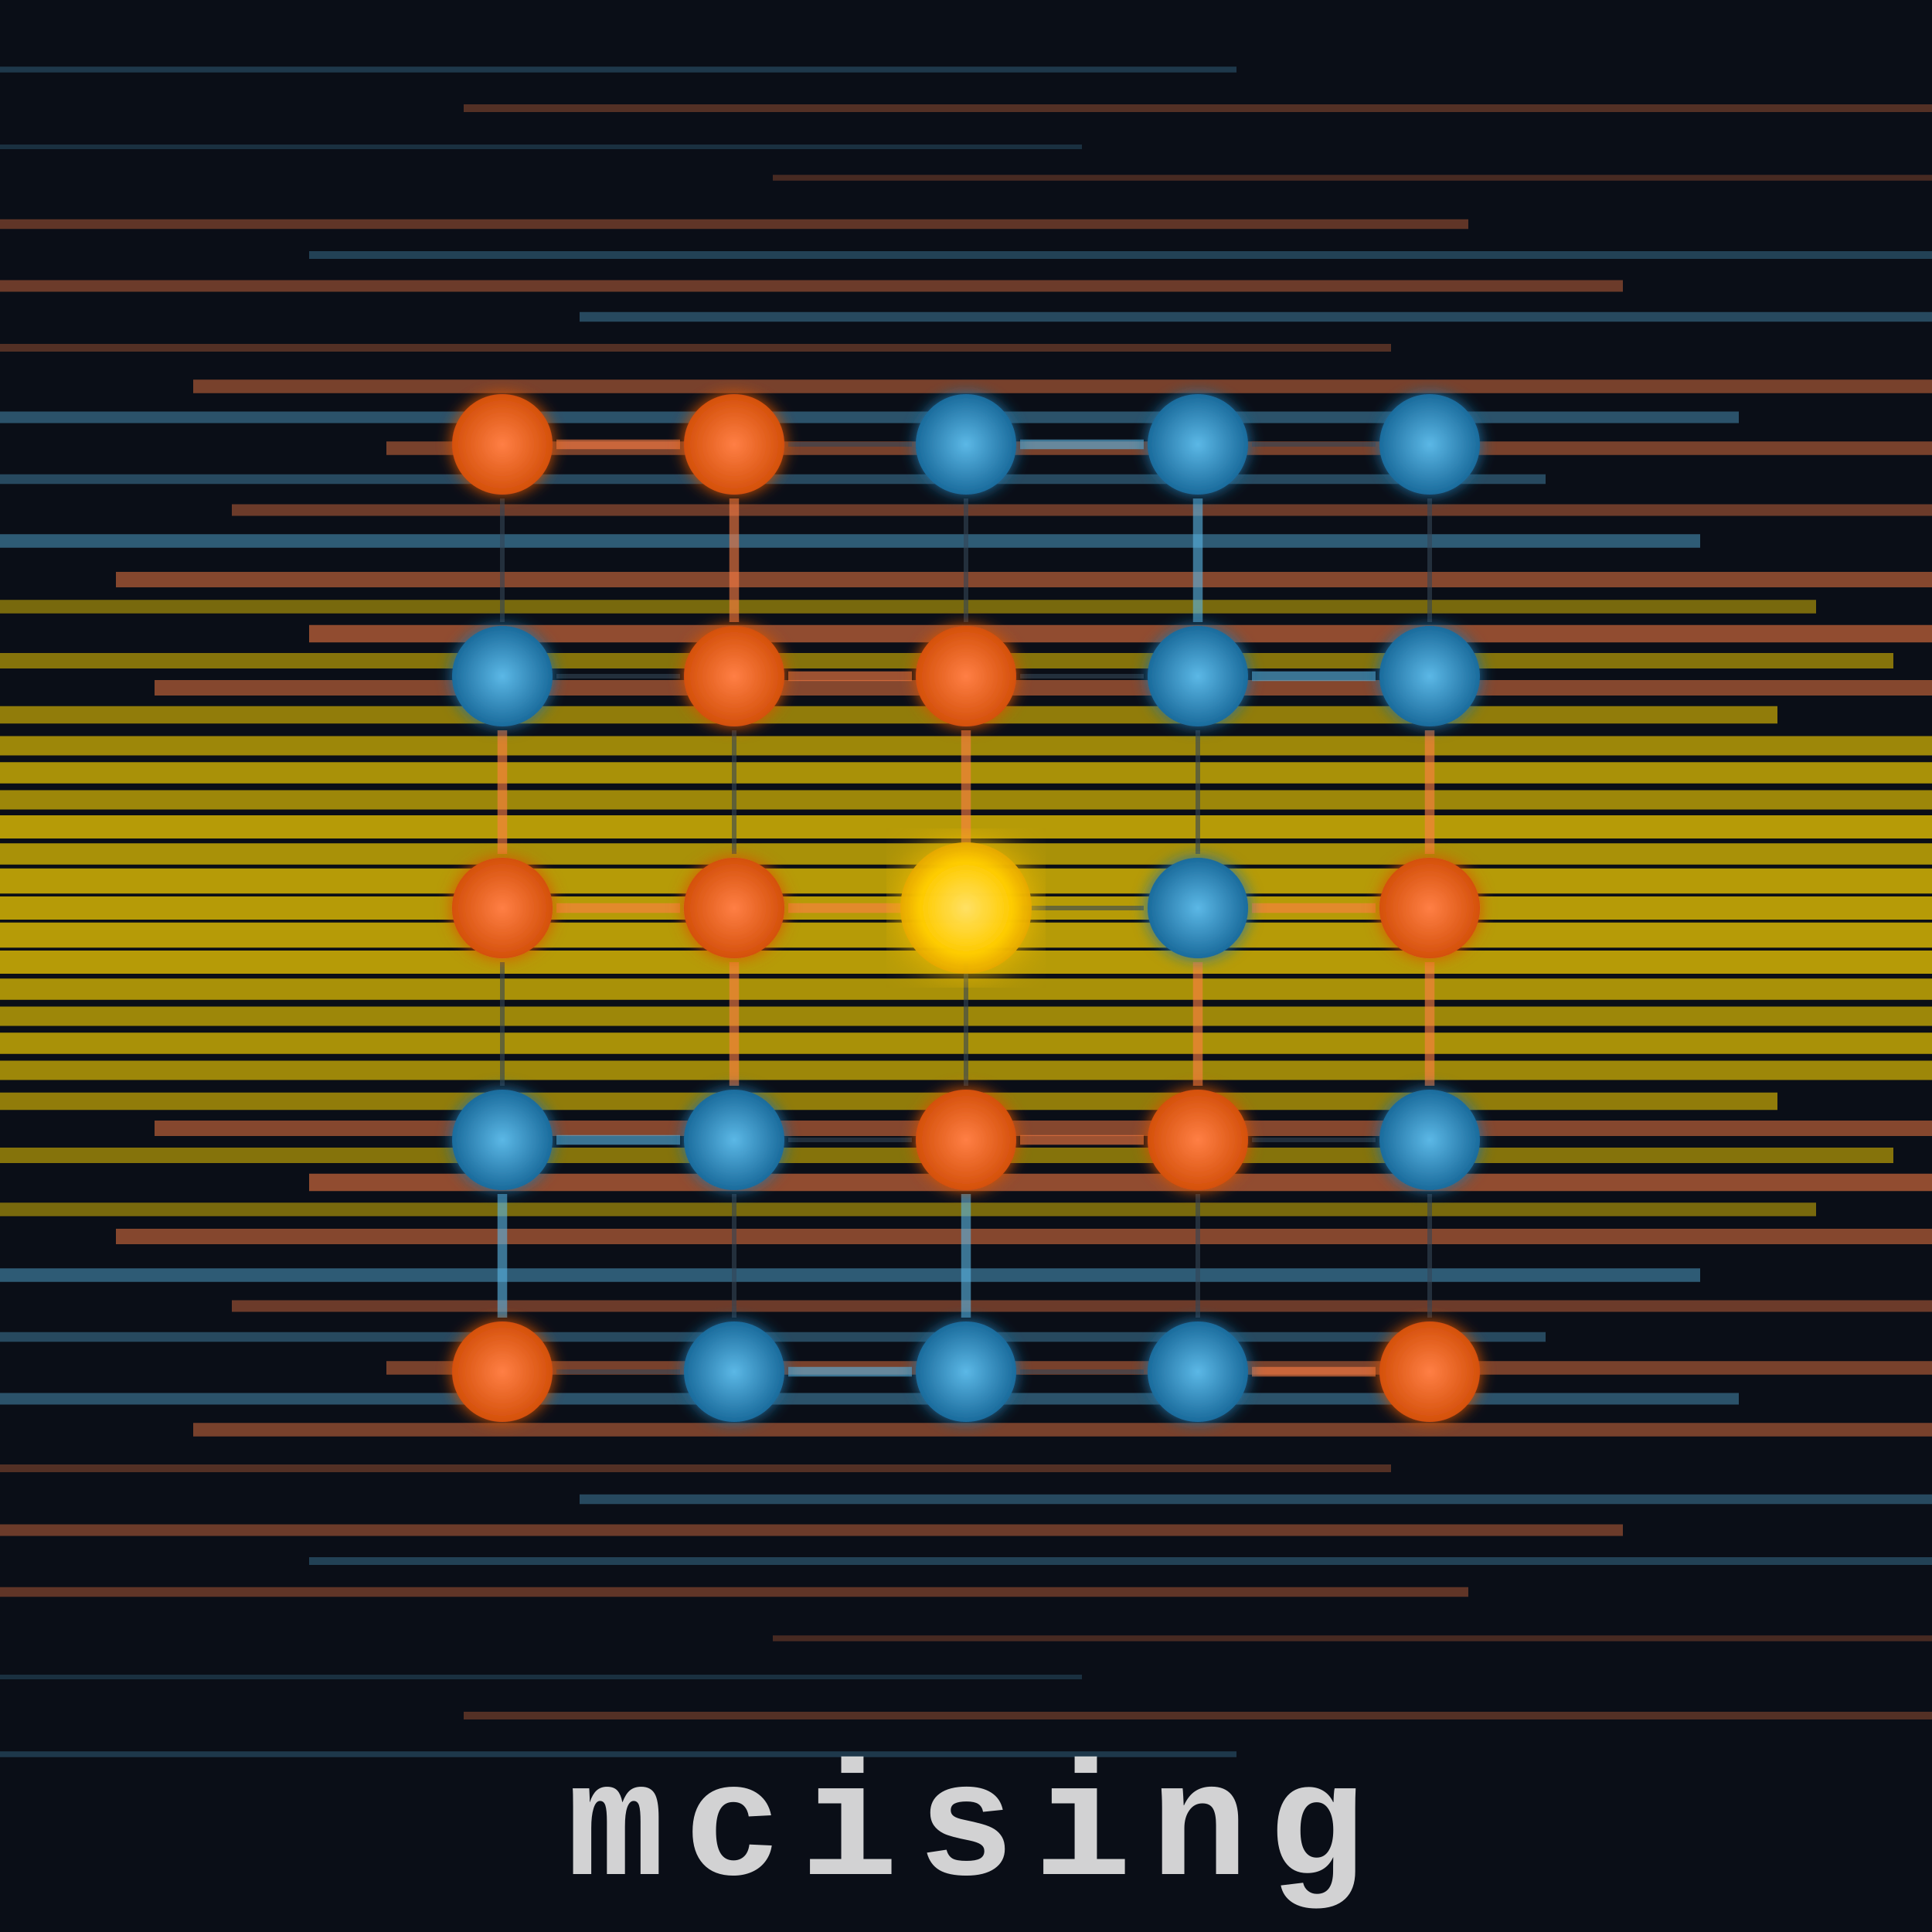
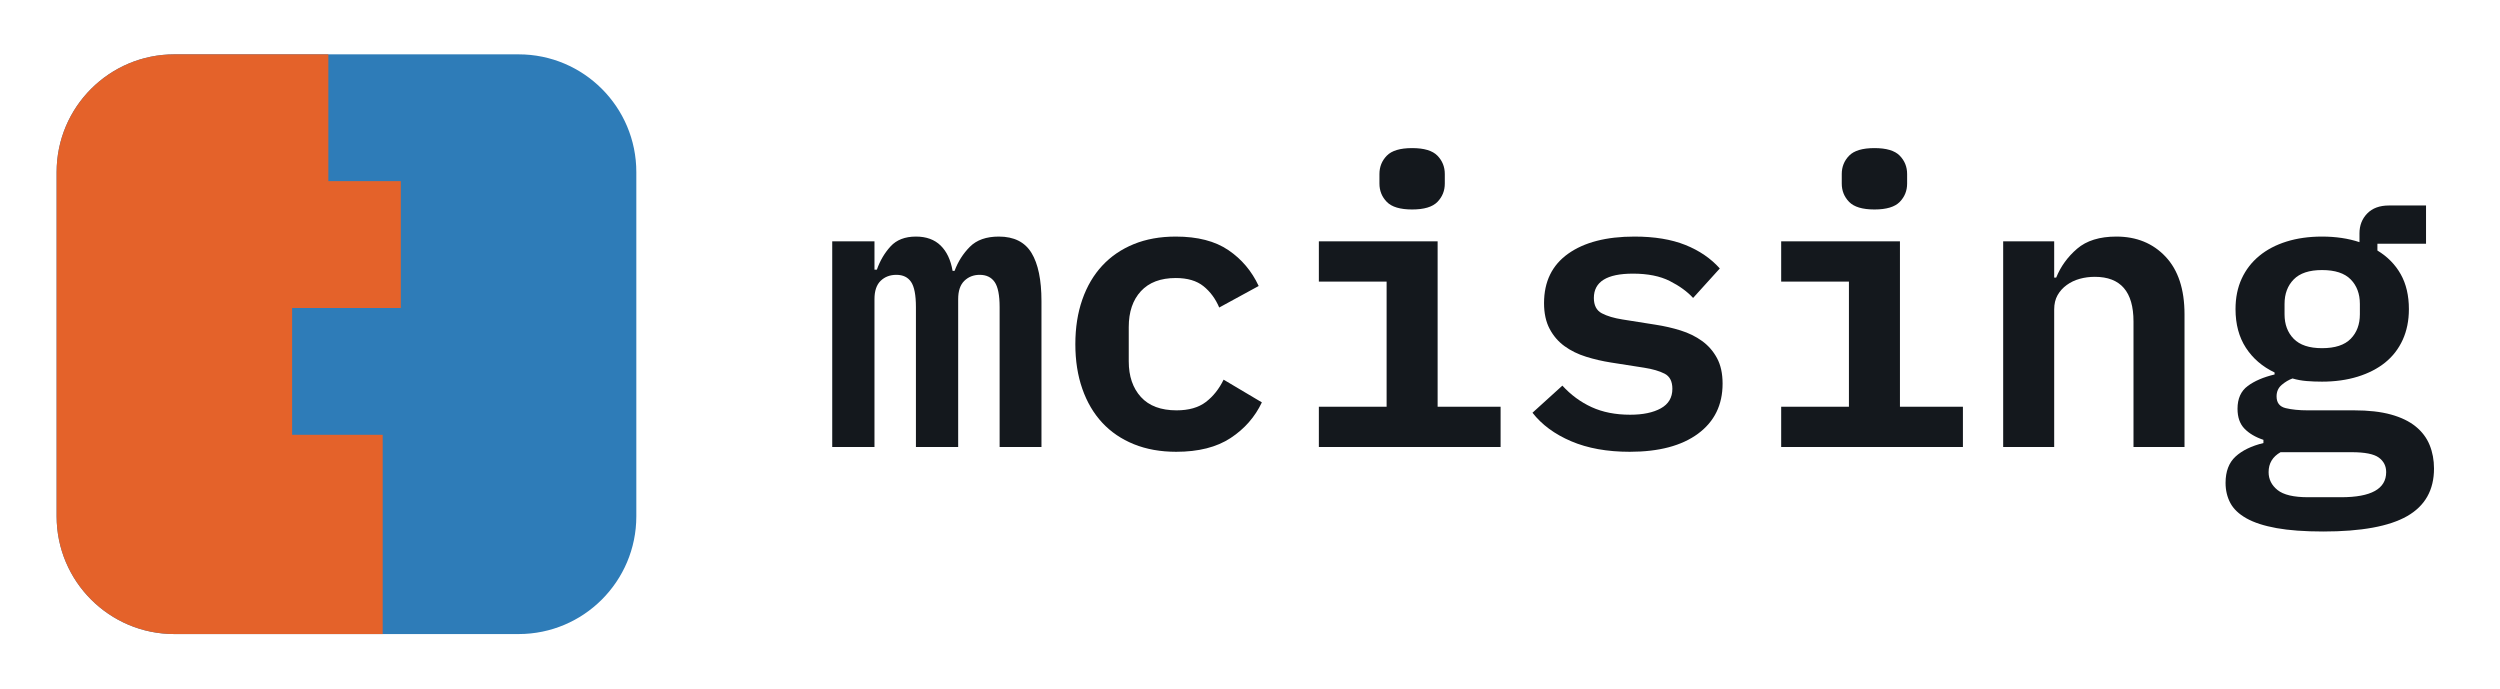
- <svg xmlns="http://www.w3.org/2000/svg" viewBox="0 0 500 500" width="500" height="500">
+ <svg xmlns="http://www.w3.org/2000/svg" viewBox="-6 -6 275.5 76" width="276" height="76" role="img" aria-label="mcising">
  <defs>
-     <radialGradient id="u9" cx="50%" cy="50%" r="50%">
-       <stop offset="0%" style="stop-color:#FF7F45" />
-       <stop offset="100%" style="stop-color:#D4500A" />
-     </radialGradient>
-     <radialGradient id="d9" cx="50%" cy="50%" r="50%">
-       <stop offset="0%" style="stop-color:#5CB8E6" />
-       <stop offset="100%" style="stop-color:#1A6B9C" />
-     </radialGradient>
-     <radialGradient id="f9" cx="50%" cy="50%" r="50%">
-       <stop offset="0%" style="stop-color:#FFE066" />
-       <stop offset="70%" style="stop-color:#FFCC00" />
-       <stop offset="100%" style="stop-color:#E6A800" />
-     </radialGradient>
-     <filter id="gl9">
-       <feGaussianBlur stdDeviation="2" result="b" />
-       <feMerge>
-         <feMergeNode in="b" />
-         <feMergeNode in="SourceGraphic" />
-       </feMerge>
-     </filter>
-     <filter id="fg9">
-       <feGaussianBlur stdDeviation="5" result="b" />
-       <feMerge>
-         <feMergeNode in="b" />
-         <feMergeNode in="SourceGraphic" />
-       </feMerge>
-     </filter>
+     <clipPath id="rr">
+       <rect width="64" height="64" rx="13" />
+     </clipPath>
  </defs>
-   <rect width="500" height="500" fill="#0A0E17" />
-   <line x1="0" y1="18" x2="320" y2="18" stroke="#5CB8E6" stroke-width="1.5" opacity="0.25" />
-   <line x1="120" y1="28" x2="500" y2="28" stroke="#FF7F45" stroke-width="2" opacity="0.3" />
-   <line x1="0" y1="38" x2="280" y2="38" stroke="#5CB8E6" stroke-width="1.2" opacity="0.2" />
-   <line x1="200" y1="46" x2="500" y2="46" stroke="#FF7F45" stroke-width="1.5" opacity="0.25" />
-   <line x1="0" y1="58" x2="380" y2="58" stroke="#FF7F45" stroke-width="2.5" opacity="0.35" />
-   <line x1="80" y1="66" x2="500" y2="66" stroke="#5CB8E6" stroke-width="2" opacity="0.3" />
-   <line x1="0" y1="74" x2="420" y2="74" stroke="#FF7F45" stroke-width="3" opacity="0.4" />
-   <line x1="150" y1="82" x2="500" y2="82" stroke="#5CB8E6" stroke-width="2.5" opacity="0.35" />
-   <line x1="0" y1="90" x2="360" y2="90" stroke="#FF7F45" stroke-width="2" opacity="0.3" />
-   <line x1="50" y1="100" x2="500" y2="100" stroke="#FF7F45" stroke-width="3.5" opacity="0.45" />
-   <line x1="0" y1="108" x2="450" y2="108" stroke="#5CB8E6" stroke-width="3" opacity="0.4" />
-   <line x1="100" y1="116" x2="500" y2="116" stroke="#FF7F45" stroke-width="3.5" opacity="0.45" />
-   <line x1="0" y1="124" x2="400" y2="124" stroke="#5CB8E6" stroke-width="2.5" opacity="0.35" />
-   <line x1="60" y1="132" x2="500" y2="132" stroke="#FF7F45" stroke-width="3" opacity="0.4" />
-   <line x1="0" y1="140" x2="440" y2="140" stroke="#5CB8E6" stroke-width="3.5" opacity="0.45" />
-   <line x1="30" y1="150" x2="500" y2="150" stroke="#FF7F45" stroke-width="4" opacity="0.5" />
-   <line x1="0" y1="157" x2="470" y2="157" stroke="#FFD700" stroke-width="3.5" opacity="0.45" />
-   <line x1="80" y1="164" x2="500" y2="164" stroke="#FF7F45" stroke-width="4.5" opacity="0.55" />
-   <line x1="0" y1="171" x2="490" y2="171" stroke="#FFD700" stroke-width="4" opacity="0.5" />
-   <line x1="40" y1="178" x2="500" y2="178" stroke="#FF7F45" stroke-width="4" opacity="0.5" />
-   <line x1="0" y1="185" x2="460" y2="185" stroke="#FFD700" stroke-width="4.5" opacity="0.55" />
-   <line x1="0" y1="193" x2="500" y2="193" stroke="#FFD700" stroke-width="5" opacity="0.6" />
-   <line x1="0" y1="200" x2="500" y2="200" stroke="#FFD700" stroke-width="5.5" opacity="0.65" />
-   <line x1="0" y1="207" x2="500" y2="207" stroke="#FFD700" stroke-width="5" opacity="0.6" />
-   <line x1="0" y1="214" x2="500" y2="214" stroke="#FFD700" stroke-width="6" opacity="0.7" />
-   <line x1="0" y1="221" x2="500" y2="221" stroke="#FFD700" stroke-width="5.5" opacity="0.65" />
-   <line x1="0" y1="228" x2="500" y2="228" stroke="#FFD700" stroke-width="6.5" opacity="0.7" />
-   <line x1="0" y1="235" x2="500" y2="235" stroke="#FFD700" stroke-width="6" opacity="0.7" />
-   <line x1="0" y1="242" x2="500" y2="242" stroke="#FFD700" stroke-width="6.5" opacity="0.7" />
-   <line x1="0" y1="249" x2="500" y2="249" stroke="#FFD700" stroke-width="6" opacity="0.7" />
-   <line x1="0" y1="256" x2="500" y2="256" stroke="#FFD700" stroke-width="5.5" opacity="0.65" />
-   <line x1="0" y1="263" x2="500" y2="263" stroke="#FFD700" stroke-width="5" opacity="0.6" />
-   <line x1="0" y1="270" x2="500" y2="270" stroke="#FFD700" stroke-width="5.5" opacity="0.65" />
-   <line x1="0" y1="277" x2="500" y2="277" stroke="#FFD700" stroke-width="5" opacity="0.6" />
-   <line x1="0" y1="285" x2="460" y2="285" stroke="#FFD700" stroke-width="4.5" opacity="0.55" />
-   <line x1="40" y1="292" x2="500" y2="292" stroke="#FF7F45" stroke-width="4" opacity="0.5" />
-   <line x1="0" y1="299" x2="490" y2="299" stroke="#FFD700" stroke-width="4" opacity="0.5" />
-   <line x1="80" y1="306" x2="500" y2="306" stroke="#FF7F45" stroke-width="4.5" opacity="0.55" />
-   <line x1="0" y1="313" x2="470" y2="313" stroke="#FFD700" stroke-width="3.5" opacity="0.45" />
-   <line x1="30" y1="320" x2="500" y2="320" stroke="#FF7F45" stroke-width="4" opacity="0.5" />
-   <line x1="0" y1="330" x2="440" y2="330" stroke="#5CB8E6" stroke-width="3.5" opacity="0.45" />
-   <line x1="60" y1="338" x2="500" y2="338" stroke="#FF7F45" stroke-width="3" opacity="0.4" />
-   <line x1="0" y1="346" x2="400" y2="346" stroke="#5CB8E6" stroke-width="2.5" opacity="0.35" />
-   <line x1="100" y1="354" x2="500" y2="354" stroke="#FF7F45" stroke-width="3.5" opacity="0.45" />
-   <line x1="0" y1="362" x2="450" y2="362" stroke="#5CB8E6" stroke-width="3" opacity="0.4" />
-   <line x1="50" y1="370" x2="500" y2="370" stroke="#FF7F45" stroke-width="3.5" opacity="0.45" />
-   <line x1="0" y1="380" x2="360" y2="380" stroke="#FF7F45" stroke-width="2" opacity="0.3" />
-   <line x1="150" y1="388" x2="500" y2="388" stroke="#5CB8E6" stroke-width="2.5" opacity="0.35" />
-   <line x1="0" y1="396" x2="420" y2="396" stroke="#FF7F45" stroke-width="3" opacity="0.4" />
-   <line x1="80" y1="404" x2="500" y2="404" stroke="#5CB8E6" stroke-width="2" opacity="0.3" />
-   <line x1="0" y1="412" x2="380" y2="412" stroke="#FF7F45" stroke-width="2.5" opacity="0.35" />
-   <line x1="200" y1="424" x2="500" y2="424" stroke="#FF7F45" stroke-width="1.5" opacity="0.25" />
-   <line x1="0" y1="434" x2="280" y2="434" stroke="#5CB8E6" stroke-width="1.2" opacity="0.2" />
-   <line x1="120" y1="444" x2="500" y2="444" stroke="#FF7F45" stroke-width="2" opacity="0.3" />
-   <line x1="0" y1="454" x2="320" y2="454" stroke="#5CB8E6" stroke-width="1.5" opacity="0.25" />
-   <g opacity="0.6">
-     <line x1="144" y1="115" x2="176" y2="115" stroke="#FF7F45" stroke-width="2.5" />
-     <line x1="204" y1="115" x2="236" y2="115" stroke="#334455" stroke-width="1.2" />
-     <line x1="264" y1="115" x2="296" y2="115" stroke="#5CB8E6" stroke-width="2.5" />
-     <line x1="324" y1="115" x2="356" y2="115" stroke="#334455" stroke-width="1.2" />
-     <line x1="144" y1="175" x2="176" y2="175" stroke="#334455" stroke-width="1.2" />
-     <line x1="204" y1="175" x2="236" y2="175" stroke="#FF7F45" stroke-width="2.5" />
-     <line x1="264" y1="175" x2="296" y2="175" stroke="#334455" stroke-width="1.2" />
-     <line x1="324" y1="175" x2="356" y2="175" stroke="#5CB8E6" stroke-width="2.5" />
-     <line x1="144" y1="235" x2="176" y2="235" stroke="#FF7F45" stroke-width="2.5" />
-     <line x1="204" y1="235" x2="236" y2="235" stroke="#FF7F45" stroke-width="2.5" />
-     <line x1="264" y1="235" x2="296" y2="235" stroke="#334455" stroke-width="1.2" />
-     <line x1="324" y1="235" x2="356" y2="235" stroke="#FF7F45" stroke-width="2.5" />
-     <line x1="144" y1="295" x2="176" y2="295" stroke="#5CB8E6" stroke-width="2.5" />
-     <line x1="204" y1="295" x2="236" y2="295" stroke="#334455" stroke-width="1.2" />
-     <line x1="264" y1="295" x2="296" y2="295" stroke="#FF7F45" stroke-width="2.5" />
-     <line x1="324" y1="295" x2="356" y2="295" stroke="#334455" stroke-width="1.2" />
-     <line x1="144" y1="355" x2="176" y2="355" stroke="#334455" stroke-width="1.2" />
-     <line x1="204" y1="355" x2="236" y2="355" stroke="#5CB8E6" stroke-width="2.5" />
-     <line x1="264" y1="355" x2="296" y2="355" stroke="#334455" stroke-width="1.2" />
-     <line x1="324" y1="355" x2="356" y2="355" stroke="#FF7F45" stroke-width="2.5" />
-     <line x1="130" y1="129" x2="130" y2="161" stroke="#334455" stroke-width="1.2" />
-     <line x1="130" y1="189" x2="130" y2="221" stroke="#FF7F45" stroke-width="2.5" />
-     <line x1="130" y1="249" x2="130" y2="281" stroke="#334455" stroke-width="1.2" />
-     <line x1="130" y1="309" x2="130" y2="341" stroke="#5CB8E6" stroke-width="2.5" />
-     <line x1="190" y1="129" x2="190" y2="161" stroke="#FF7F45" stroke-width="2.5" />
-     <line x1="190" y1="189" x2="190" y2="221" stroke="#334455" stroke-width="1.2" />
-     <line x1="190" y1="249" x2="190" y2="281" stroke="#FF7F45" stroke-width="2.5" />
-     <line x1="190" y1="309" x2="190" y2="341" stroke="#334455" stroke-width="1.2" />
-     <line x1="250" y1="129" x2="250" y2="161" stroke="#334455" stroke-width="1.2" />
-     <line x1="250" y1="189" x2="250" y2="221" stroke="#FF7F45" stroke-width="2.5" />
-     <line x1="250" y1="249" x2="250" y2="281" stroke="#334455" stroke-width="1.2" />
-     <line x1="250" y1="309" x2="250" y2="341" stroke="#5CB8E6" stroke-width="2.5" />
-     <line x1="310" y1="129" x2="310" y2="161" stroke="#5CB8E6" stroke-width="2.5" />
-     <line x1="310" y1="189" x2="310" y2="221" stroke="#334455" stroke-width="1.2" />
-     <line x1="310" y1="249" x2="310" y2="281" stroke="#FF7F45" stroke-width="2.5" />
-     <line x1="310" y1="309" x2="310" y2="341" stroke="#334455" stroke-width="1.2" />
-     <line x1="370" y1="129" x2="370" y2="161" stroke="#334455" stroke-width="1.2" />
-     <line x1="370" y1="189" x2="370" y2="221" stroke="#FF7F45" stroke-width="2.5" />
-     <line x1="370" y1="249" x2="370" y2="281" stroke="#FF7F45" stroke-width="2.5" />
-     <line x1="370" y1="309" x2="370" y2="341" stroke="#334455" stroke-width="1.2" />
+   <g clip-path="url(#rr)">
+     <rect width="64" height="64" fill="#2E7CB8" />
+     <path d="M0 0H30V14H38V28H26V42H36V64H0Z" fill="#E4622A" />
  </g>
-   <g filter="url(#gl9)">
-     <circle cx="130" cy="115" r="13" fill="url(#u9)" />
-     <circle cx="190" cy="115" r="13" fill="url(#u9)" />
-     <circle cx="250" cy="115" r="13" fill="url(#d9)" />
-     <circle cx="310" cy="115" r="13" fill="url(#d9)" />
-     <circle cx="370" cy="115" r="13" fill="url(#d9)" />
-     <circle cx="130" cy="175" r="13" fill="url(#d9)" />
-     <circle cx="190" cy="175" r="13" fill="url(#u9)" />
-     <circle cx="250" cy="175" r="13" fill="url(#u9)" />
-     <circle cx="310" cy="175" r="13" fill="url(#d9)" />
-     <circle cx="370" cy="175" r="13" fill="url(#d9)" />
-     <circle cx="130" cy="235" r="13" fill="url(#u9)" />
-     <circle cx="190" cy="235" r="13" fill="url(#u9)" />
-     <circle cx="310" cy="235" r="13" fill="url(#d9)" />
-     <circle cx="370" cy="235" r="13" fill="url(#u9)" />
-     <circle cx="130" cy="295" r="13" fill="url(#d9)" />
-     <circle cx="190" cy="295" r="13" fill="url(#d9)" />
-     <circle cx="250" cy="295" r="13" fill="url(#u9)" />
-     <circle cx="310" cy="295" r="13" fill="url(#u9)" />
-     <circle cx="370" cy="295" r="13" fill="url(#d9)" />
-     <circle cx="130" cy="355" r="13" fill="url(#u9)" />
-     <circle cx="190" cy="355" r="13" fill="url(#d9)" />
-     <circle cx="250" cy="355" r="13" fill="url(#d9)" />
-     <circle cx="310" cy="355" r="13" fill="url(#d9)" />
-     <circle cx="370" cy="355" r="13" fill="url(#u9)" />
+   <g fill="#14181D" transform="translate(84,43.35)">
+     <path d="M1.628 0.0V-22.704H6.292V-19.58H6.556Q7.084 -21.076 8.074 -22.154Q9.064 -23.232 10.868 -23.232Q12.584 -23.232 13.596 -22.242Q14.608 -21.252 14.916 -19.448H15.136Q15.708 -20.988 16.83 -22.11Q17.952 -23.232 20.02 -23.232Q22.528 -23.232 23.628 -21.428Q24.728 -19.624 24.728 -16.104V0.0H20.108V-15.444Q20.108 -17.424 19.558 -18.216Q19.008 -19.008 17.908 -19.008Q16.896 -19.008 16.214 -18.348Q15.532 -17.688 15.532 -16.324V0.0H10.868V-15.444Q10.868 -17.424 10.34 -18.216Q9.812 -19.008 8.712 -19.008Q7.656 -19.008 6.974 -18.348Q6.292 -17.688 6.292 -16.324V0.0Z" />
+     <path d="M39.6 0.528Q37.004 0.528 34.936 -0.308Q32.868 -1.144 31.438 -2.684Q30.008 -4.224 29.238 -6.424Q28.468 -8.624 28.468 -11.352Q28.468 -14.08 29.238 -16.28Q30.008 -18.48 31.438 -20.02Q32.868 -21.56 34.914 -22.396Q36.96 -23.232 39.556 -23.232Q43.164 -23.232 45.364 -21.736Q47.564 -20.24 48.708 -17.776L44.352 -15.4Q43.736 -16.852 42.614 -17.754Q41.492 -18.656 39.556 -18.656Q37.048 -18.656 35.706 -17.204Q34.364 -15.752 34.364 -13.244V-9.46Q34.364 -6.996 35.706 -5.522Q37.048 -4.048 39.644 -4.048Q41.668 -4.048 42.878 -4.972Q44.088 -5.896 44.836 -7.436L49.06 -4.928Q47.916 -2.508 45.606 -0.99Q43.296 0.528 39.6 0.528Z" />
+     <path d="M65.648 -26.224Q63.668 -26.224 62.854 -27.06Q62.04 -27.896 62.04 -29.084V-30.14Q62.04 -31.328 62.854 -32.164Q63.668 -33.0 65.648 -33.0Q67.628 -33.0 68.442 -32.164Q69.256 -31.328 69.256 -30.14V-29.084Q69.256 -27.896 68.442 -27.06Q67.628 -26.224 65.648 -26.224ZM55.352 -4.444H62.832V-18.26H55.352V-22.704H68.464V-4.444H75.416V0.0H55.352Z" />
+     <path d="M89.672 0.528Q85.932 0.528 83.204 -0.638Q80.476 -1.804 78.936 -3.784L82.236 -6.776Q83.644 -5.236 85.47 -4.4Q87.296 -3.564 89.716 -3.564Q91.828 -3.564 93.104 -4.268Q94.38 -4.972 94.38 -6.424Q94.38 -7.656 93.522 -8.096Q92.664 -8.536 91.256 -8.756L87.604 -9.328Q86.196 -9.548 84.854 -9.966Q83.512 -10.384 82.478 -11.132Q81.444 -11.88 80.828 -13.046Q80.212 -14.212 80.212 -15.884Q80.212 -19.448 82.874 -21.34Q85.536 -23.232 90.2 -23.232Q93.5 -23.232 95.81 -22.308Q98.12 -21.384 99.616 -19.712L96.668 -16.456Q95.7 -17.512 94.094 -18.326Q92.488 -19.14 90.024 -19.14Q85.712 -19.14 85.712 -16.456Q85.712 -15.224 86.592 -14.762Q87.472 -14.3 88.88 -14.08L92.488 -13.508Q93.94 -13.288 95.282 -12.87Q96.624 -12.452 97.658 -11.704Q98.692 -10.956 99.308 -9.812Q99.924 -8.668 99.924 -6.996Q99.924 -3.476 97.218 -1.474Q94.512 0.528 89.672 0.528Z" />
+     <path d="M116.688 -26.224Q114.708 -26.224 113.894 -27.06Q113.08 -27.896 113.08 -29.084V-30.14Q113.08 -31.328 113.894 -32.164Q114.708 -33.0 116.688 -33.0Q118.668 -33.0 119.482 -32.164Q120.296 -31.328 120.296 -30.14V-29.084Q120.296 -27.896 119.482 -27.06Q118.668 -26.224 116.688 -26.224ZM106.392 -4.444H113.872V-18.26H106.392V-22.704H119.504V-4.444H126.456V0.0H106.392Z" />
+     <path d="M130.9 0.0V-22.704H136.532V-18.7H136.752Q137.5 -20.548 139.062 -21.89Q140.624 -23.232 143.396 -23.232Q146.74 -23.232 148.83 -21.01Q150.92 -18.788 150.92 -14.652V0.0H145.288V-13.86Q145.288 -18.788 141.02 -18.788Q140.14 -18.788 139.348 -18.568Q138.556 -18.348 137.918 -17.886Q137.28 -17.424 136.906 -16.764Q136.532 -16.104 136.532 -15.18V0.0Z" />
+     <path d="M178.464 2.376Q178.464 5.94 175.494 7.634Q172.524 9.328 166.232 9.328Q163.152 9.328 161.084 8.954Q159.016 8.58 157.762 7.876Q156.508 7.172 155.98 6.182Q155.452 5.192 155.452 3.96Q155.452 2.068 156.552 1.056Q157.652 0.044 159.632 -0.44V-0.792Q158.312 -1.232 157.542 -2.024Q156.772 -2.816 156.772 -4.224Q156.772 -5.896 157.894 -6.732Q159.016 -7.568 160.864 -8.008V-8.228Q158.84 -9.196 157.696 -10.956Q156.552 -12.716 156.552 -15.224Q156.552 -17.116 157.234 -18.59Q157.916 -20.064 159.17 -21.098Q160.424 -22.132 162.184 -22.682Q163.944 -23.232 166.1 -23.232Q168.388 -23.232 170.236 -22.616V-23.584Q170.236 -24.904 171.094 -25.784Q171.952 -26.664 173.492 -26.664H177.584V-22.44H172.216V-21.692Q173.888 -20.68 174.79 -19.074Q175.692 -17.468 175.692 -15.224Q175.692 -13.332 175.01 -11.836Q174.328 -10.34 173.074 -9.328Q171.82 -8.316 170.038 -7.766Q168.256 -7.216 166.1 -7.216Q165.22 -7.216 164.406 -7.282Q163.592 -7.348 162.844 -7.568Q162.228 -7.348 161.656 -6.864Q161.084 -6.38 161.084 -5.588Q161.084 -4.532 162.096 -4.29Q163.108 -4.048 164.516 -4.048H169.664Q172.04 -4.048 173.712 -3.586Q175.384 -3.124 176.44 -2.266Q177.496 -1.408 177.98 -0.22Q178.464 0.968 178.464 2.376ZM173.184 2.772Q173.184 1.76 172.37 1.166Q171.556 0.572 169.356 0.572H161.524Q160.204 1.32 160.204 2.772Q160.204 3.96 161.194 4.752Q162.184 5.544 164.56 5.544H168.212Q173.184 5.544 173.184 2.772ZM166.1 -10.912Q168.256 -10.912 169.268 -11.946Q170.28 -12.98 170.28 -14.652V-15.796Q170.28 -17.468 169.268 -18.502Q168.256 -19.536 166.1 -19.536Q163.988 -19.536 162.976 -18.502Q161.964 -17.468 161.964 -15.796V-14.652Q161.964 -12.98 162.976 -11.946Q163.988 -10.912 166.1 -10.912Z" />
  </g>
-   <g filter="url(#fg9)">
-     <circle cx="250" cy="235" r="17" fill="url(#f9)" opacity="0.95" />
-   </g>
-   <text x="250" y="485" font-family="'Courier New', monospace" font-size="42" font-weight="bold" fill="#E8E8E8" text-anchor="middle" letter-spacing="5" opacity="0.9">mcising</text>
</svg>
